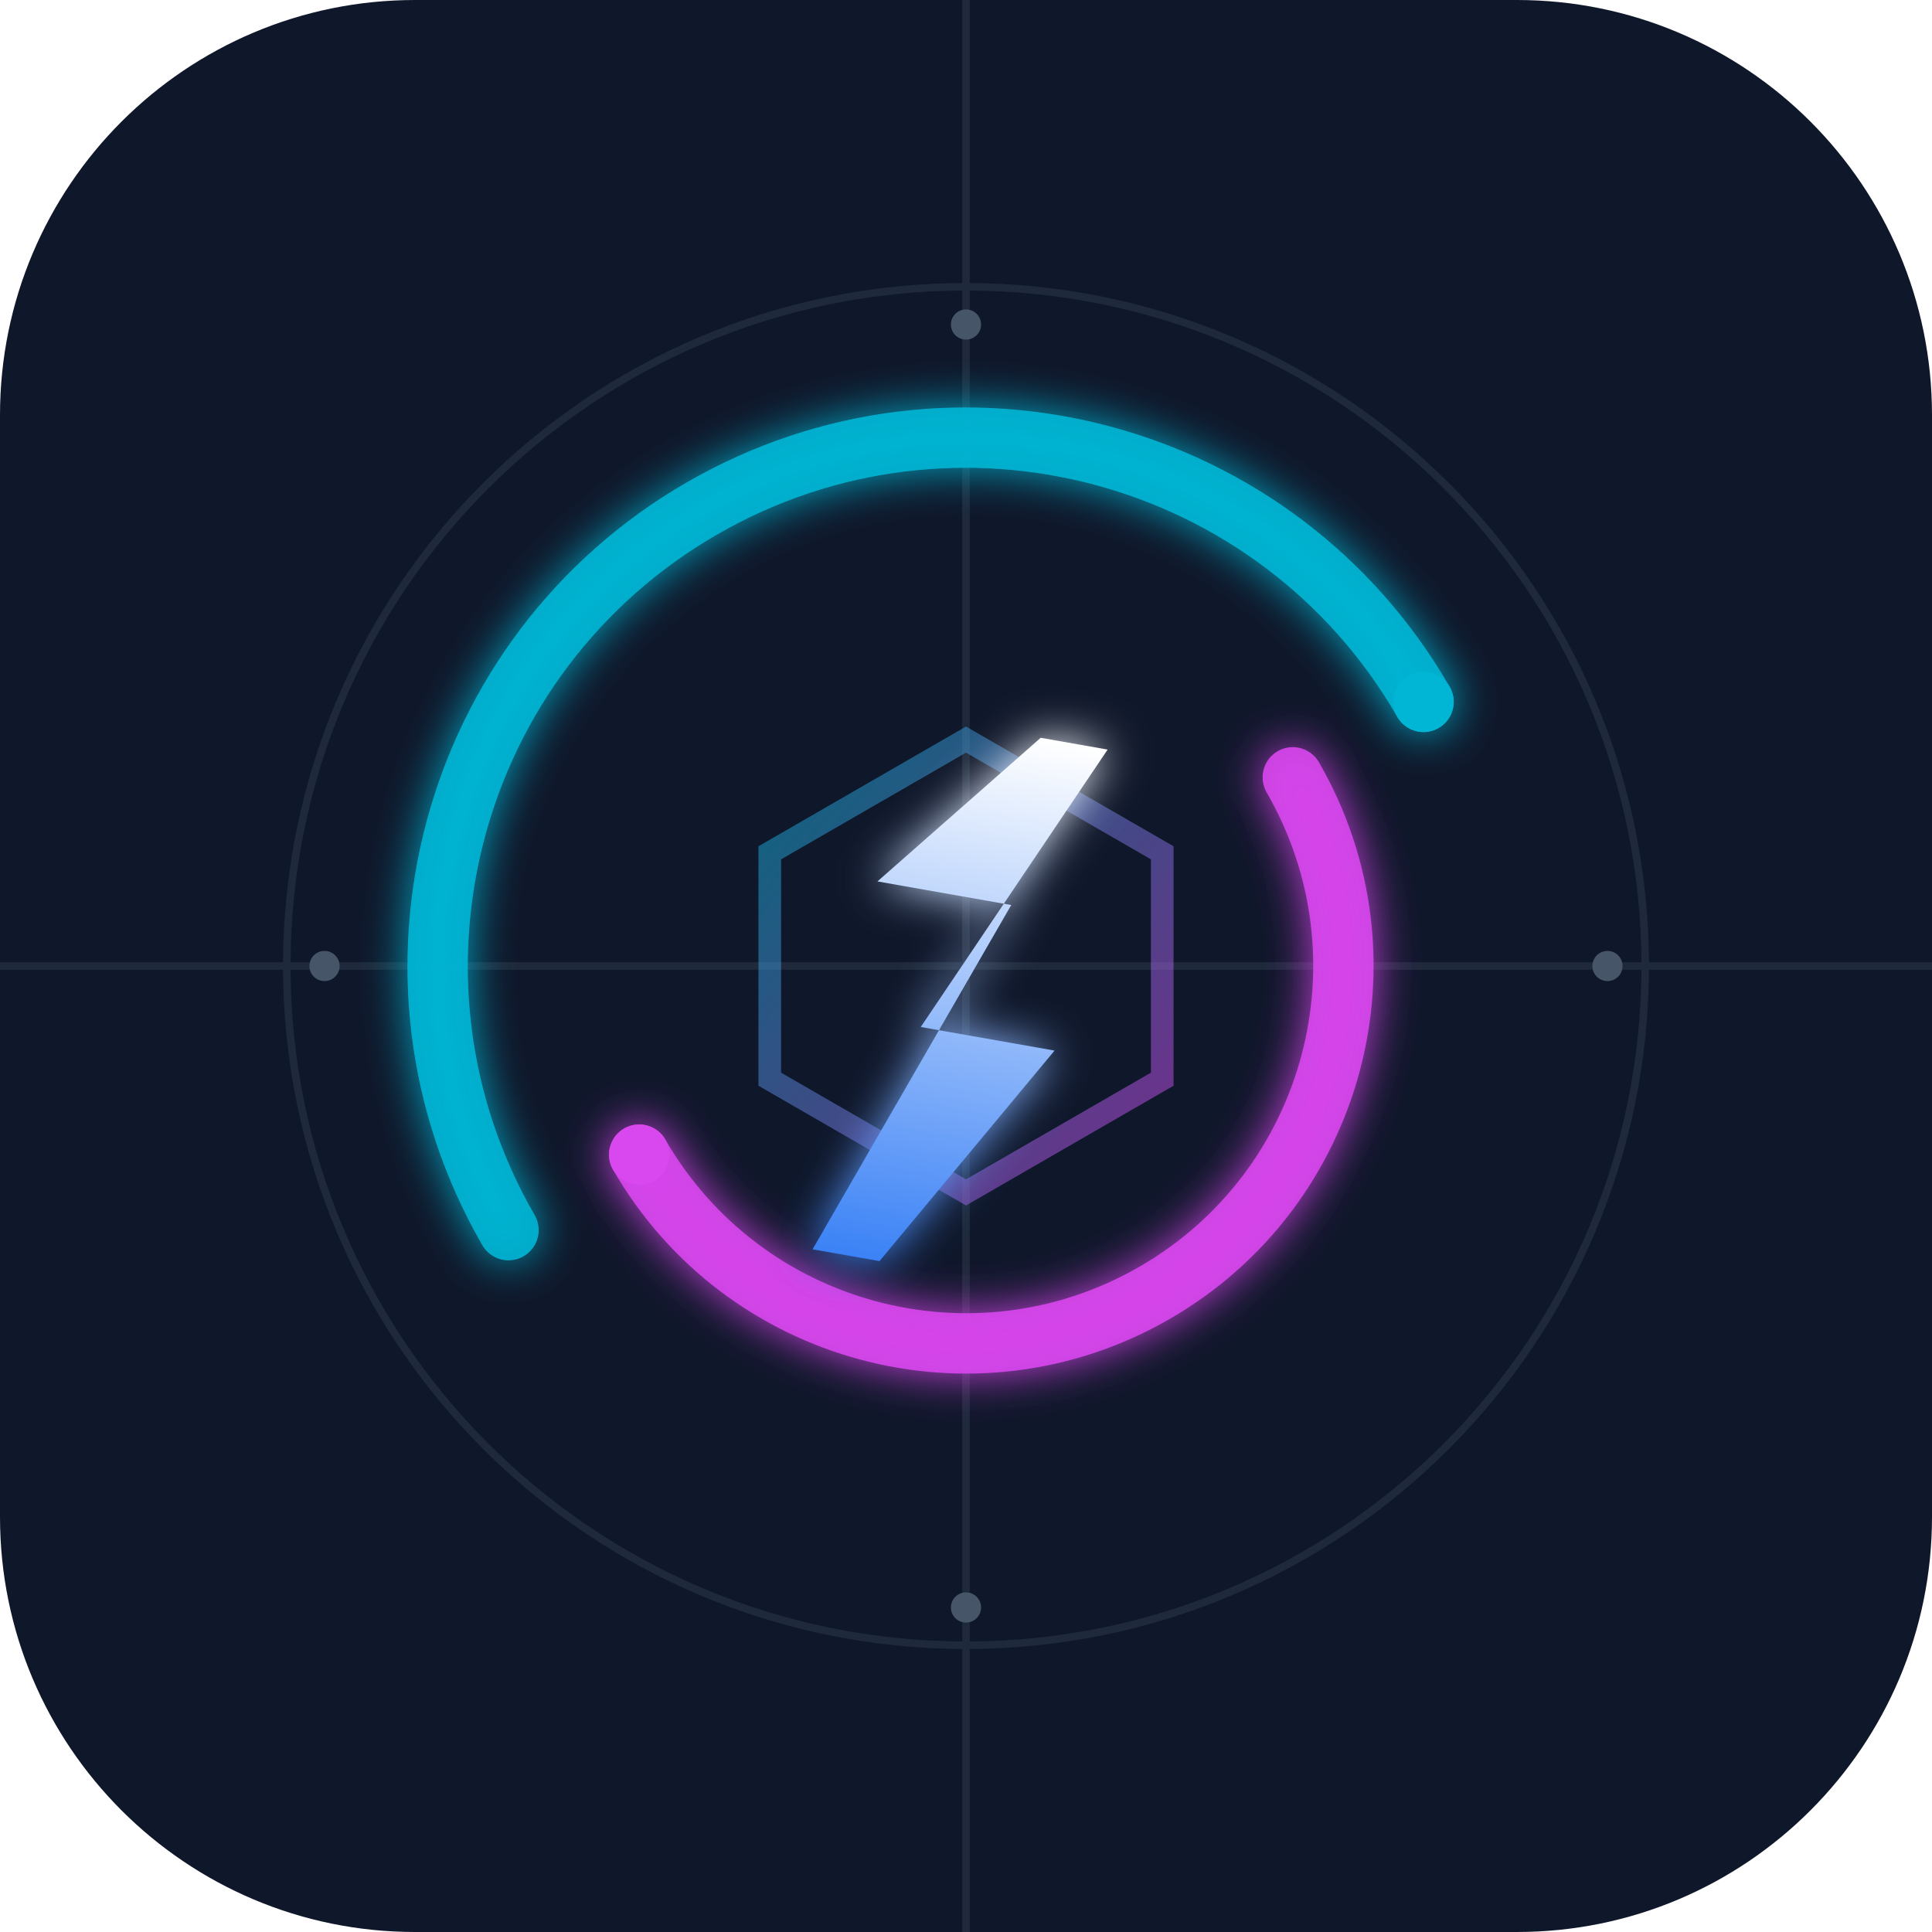
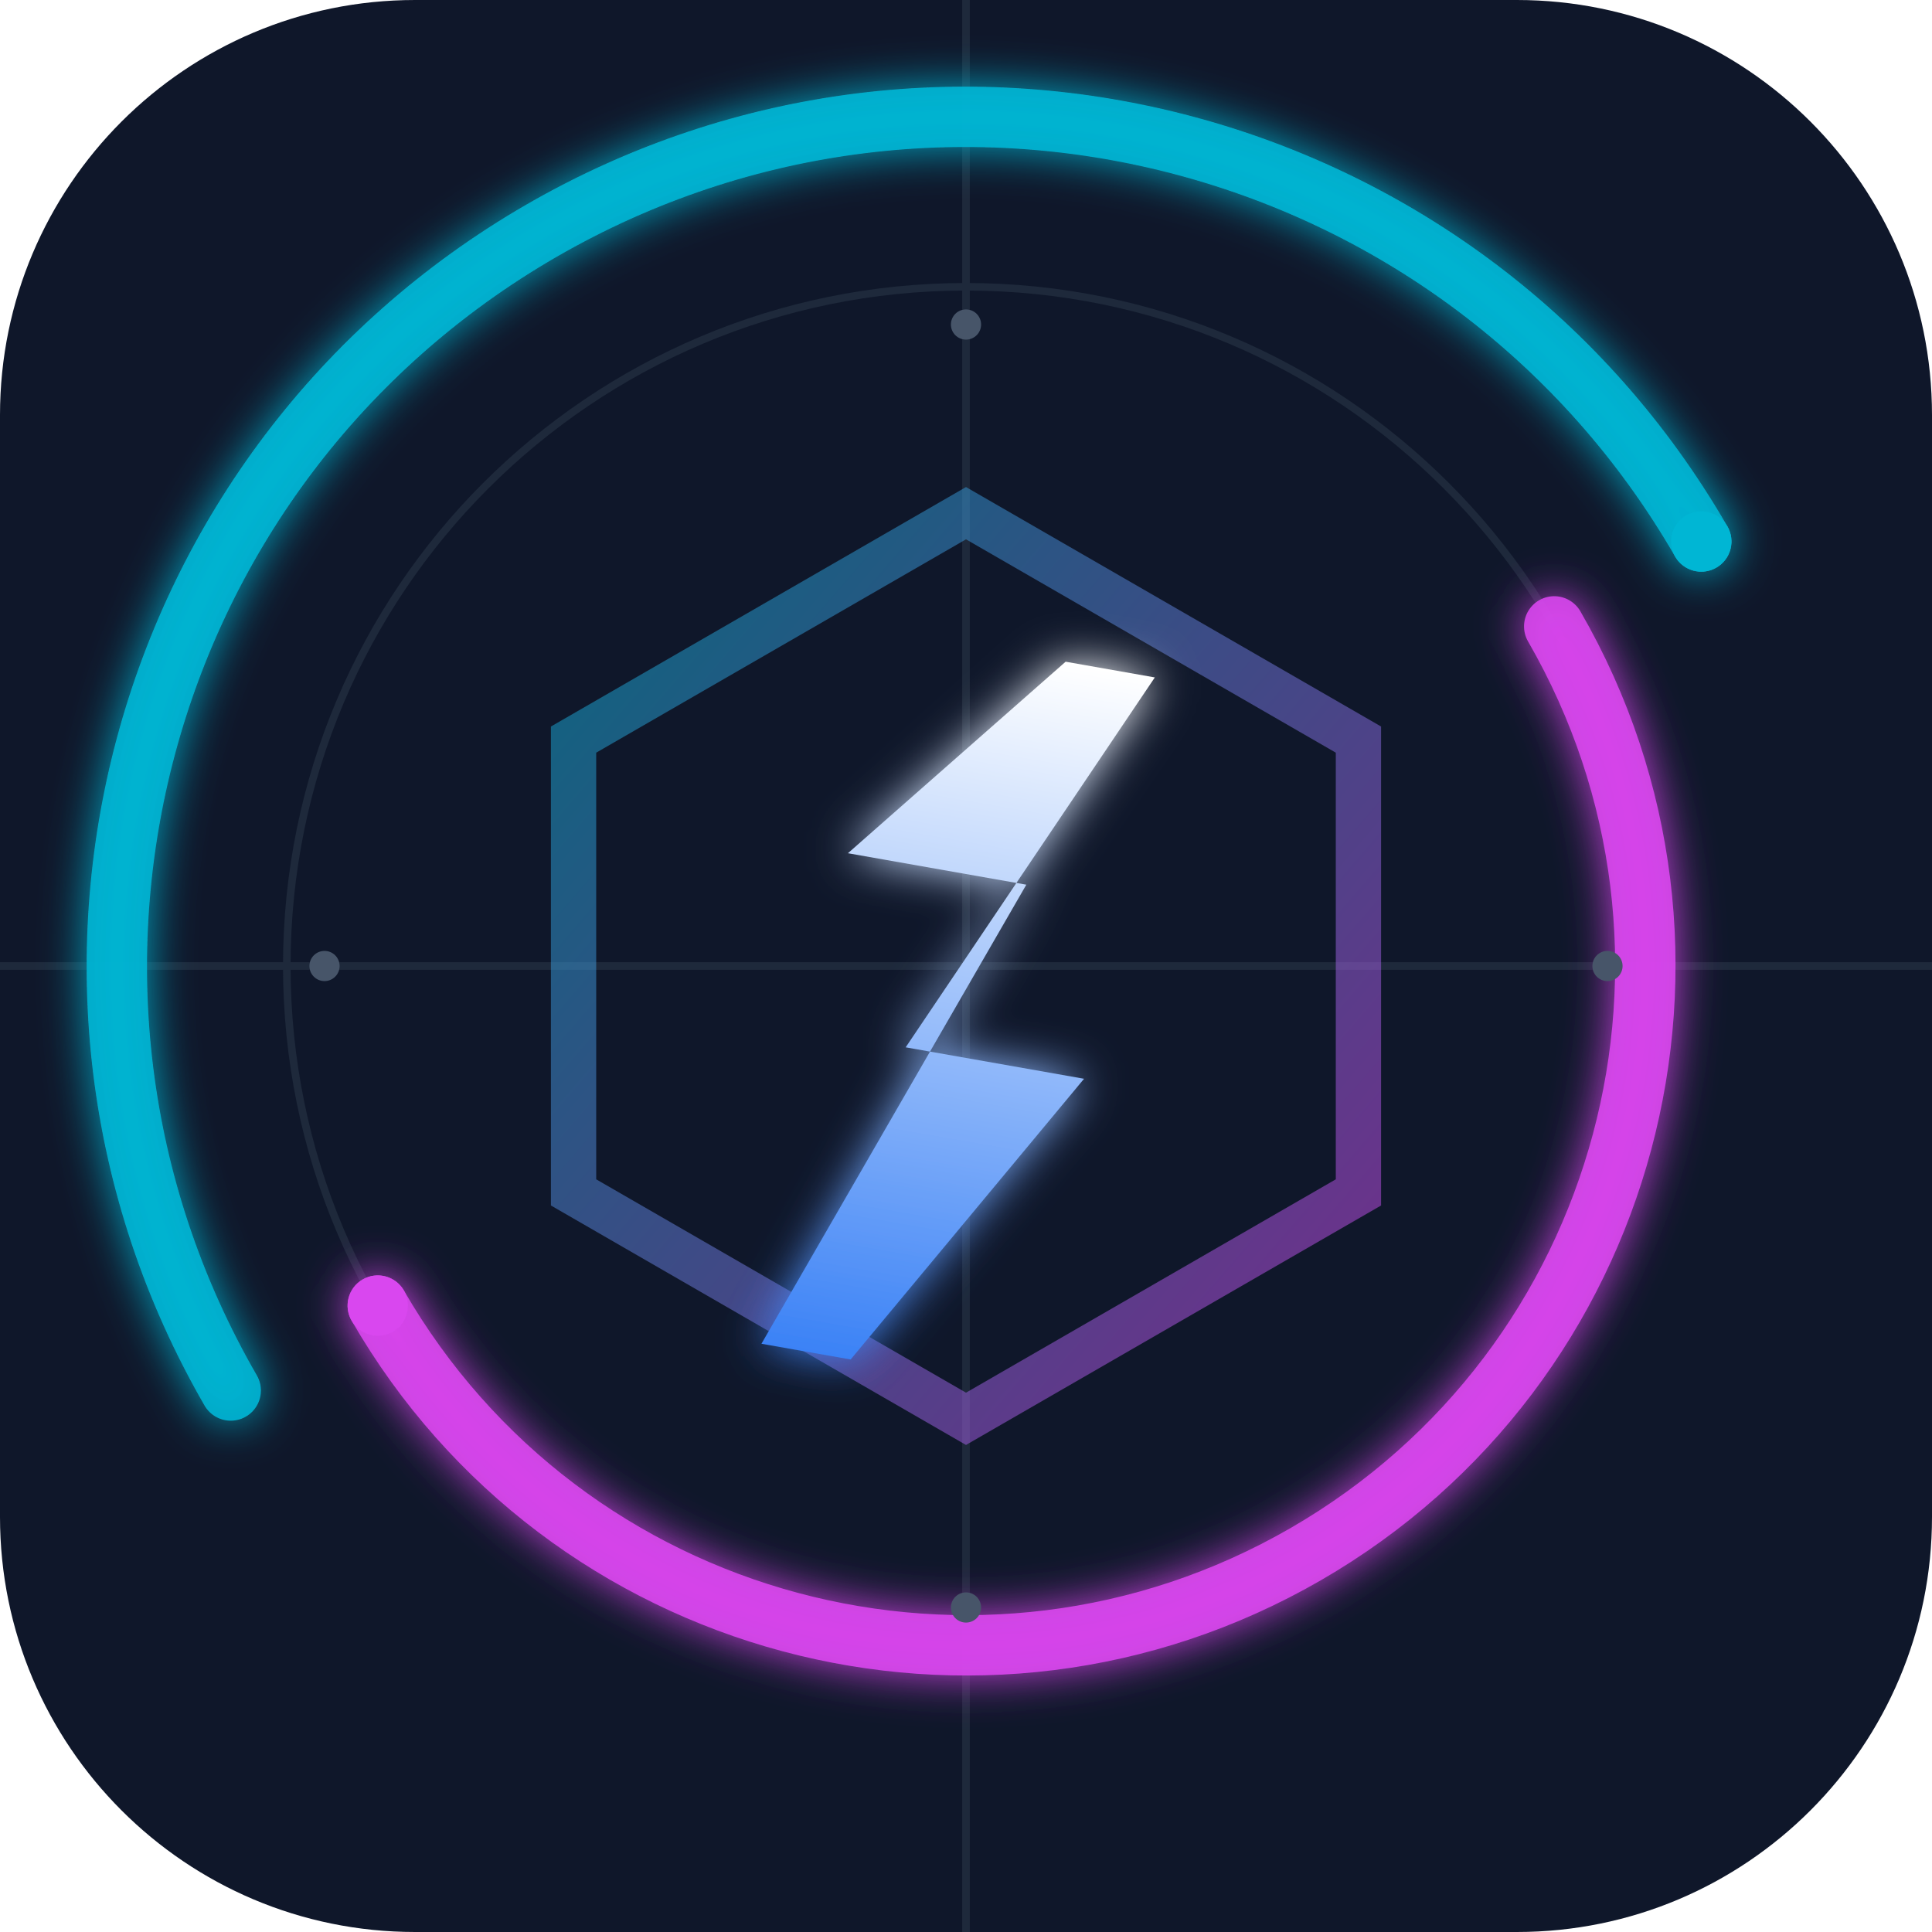
<svg xmlns="http://www.w3.org/2000/svg" width="512" height="512" viewBox="0 0 512 512">
  <defs>
    <linearGradient id="cyber-grad" x1="0%" y1="0%" x2="100%" y2="100%">
      <stop offset="0%" style="stop-color:#06b6d4;stop-opacity:1" />
      <stop offset="100%" style="stop-color:#d946ef;stop-opacity:1" />
    </linearGradient>
    <linearGradient id="core-grad" x1="0%" y1="0%" x2="0%" y2="100%">
      <stop offset="0%" style="stop-color:#ffffff;stop-opacity:1" />
      <stop offset="100%" style="stop-color:#3b82f6;stop-opacity:1" />
    </linearGradient>
    <filter id="glow" x="-50%" y="-50%" width="200%" height="200%">
      <feGaussianBlur stdDeviation="6" result="coloredBlur" />
      <feMerge>
        <feMergeNode in="coloredBlur" />
        <feMergeNode in="SourceGraphic" />
      </feMerge>
    </filter>
    <filter id="inset-shadow">
      <feOffset dx="0" dy="4" />
      <feGaussianBlur stdDeviation="4" result="offset-blur" />
      <feComposite operator="out" in="SourceGraphic" in2="offset-blur" result="inverse" />
      <feFlood flood-color="black" flood-opacity="0.5" result="color" />
      <feComposite operator="in" in="color" in2="inverse" result="shadow" />
      <feComposite operator="over" in="shadow" in2="SourceGraphic" />
    </filter>
  </defs>
  <rect x="0" y="0" width="512" height="512" rx="110" ry="110" fill="#0f172a" />
  <path d="M 0 256 L 512 256 M 256 0 L 256 512" stroke="#1e293b" stroke-width="2" />
  <circle cx="256" cy="256" r="180" stroke="#1e293b" stroke-width="2" fill="none" />
  <g transform="translate(256, 256)">
    <g filter="url(#glow)">
-       <path d="M -140 0 A 140 140 0 0 1 140 0" stroke="#06b6d4" stroke-width="16" fill="none" stroke-linecap="round" transform="rotate(-30)" opacity="0.9" />
-       <circle cx="140" cy="0" r="8" fill="#06b6d4" transform="rotate(-30)" />
+       <path d="M -225 0 A 225 225 0 0 1 225 0" stroke="#06b6d4" stroke-width="16" fill="none" stroke-linecap="round" transform="rotate(-30)" opacity="0.9" />
+       <circle cx="225" cy="0" r="8" fill="#06b6d4" transform="rotate(-30)" />
    </g>
    <g filter="url(#glow)">
-       <path d="M -100 0 A 100 100 0 0 0 100 0" stroke="#d946ef" stroke-width="16" fill="none" stroke-linecap="round" transform="rotate(-30)" opacity="0.9" />
-       <circle cx="-100" cy="0" r="8" fill="#d946ef" transform="rotate(-30)" />
+       <path d="M -180 0 A 180 180 0 0 0 180 0" stroke="#d946ef" stroke-width="16" fill="none" stroke-linecap="round" transform="rotate(-30)" opacity="0.9" />
+       <circle cx="-180" cy="0" r="8" fill="#d946ef" transform="rotate(-30)" />
    </g>
-     <path d="M 0 -60 L 52 -30 L 52 30 L 0 60 L -52 30 L -52 -30 Z" fill="none" stroke="url(#cyber-grad)" stroke-width="6" opacity="0.5" />
+     <path d="M 0 -60 L 52 -30 L 52 30 L 0 60 L -52 30 L -52 -30 Z" fill="none" stroke="url(#cyber-grad)" stroke-width="6" opacity="0.5" transform="scale(2)" />
    <g filter="url(#glow)">
-       <path d="M -15 -10 L 5 -35 L 15 -35 L -5 10 L 15 10 L -5 45 L -15 45 L 5 -10 Z" fill="url(#core-grad)" transform="scale(1.8) rotate(10)" />
+       <path d="M -15 -10 L 5 -35 L 15 -35 L -5 10 L 15 10 L -5 45 L -15 45 L 5 -10 Z" fill="url(#core-grad)" transform="scale(2.4) rotate(10)" />
    </g>
    <circle cx="0" cy="-170" r="4" fill="#475569" />
    <circle cx="0" cy="170" r="4" fill="#475569" />
    <circle cx="-170" cy="0" r="4" fill="#475569" />
    <circle cx="170" cy="0" r="4" fill="#475569" />
  </g>
</svg>
